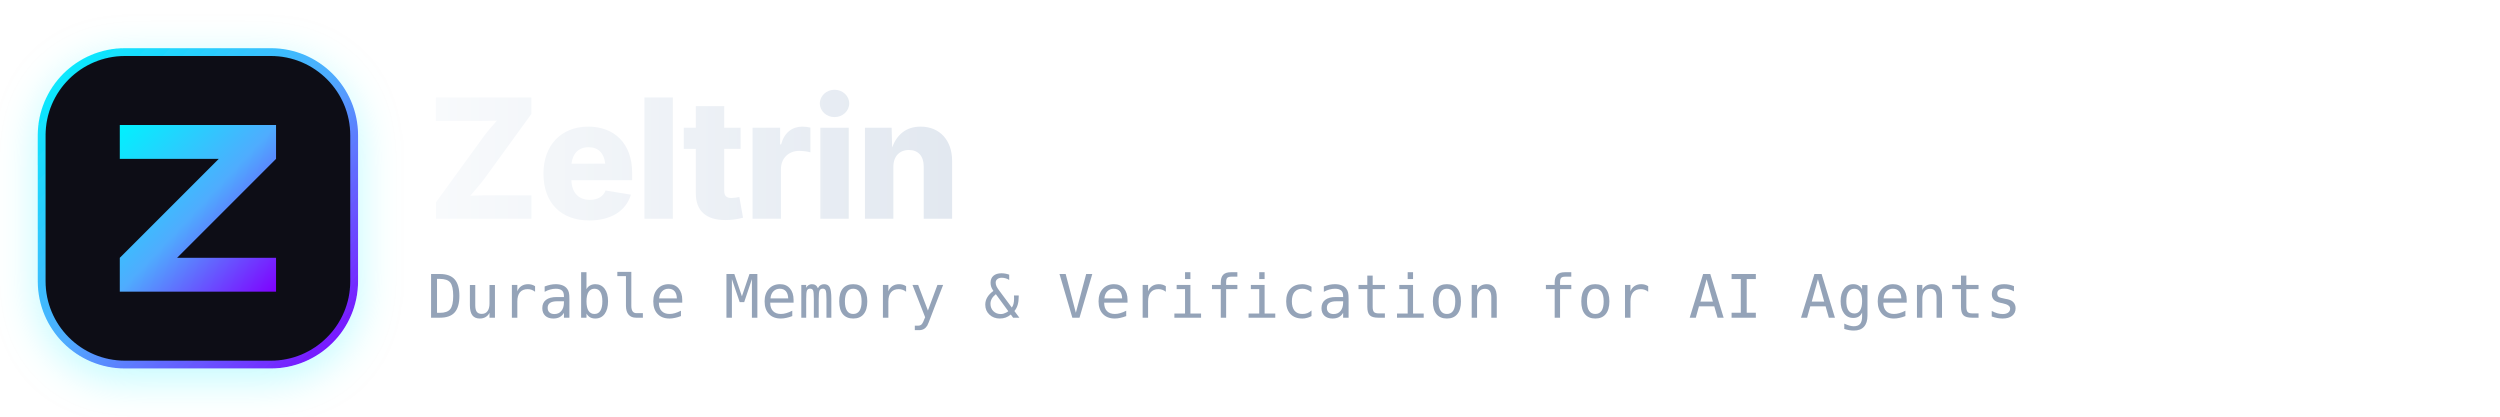
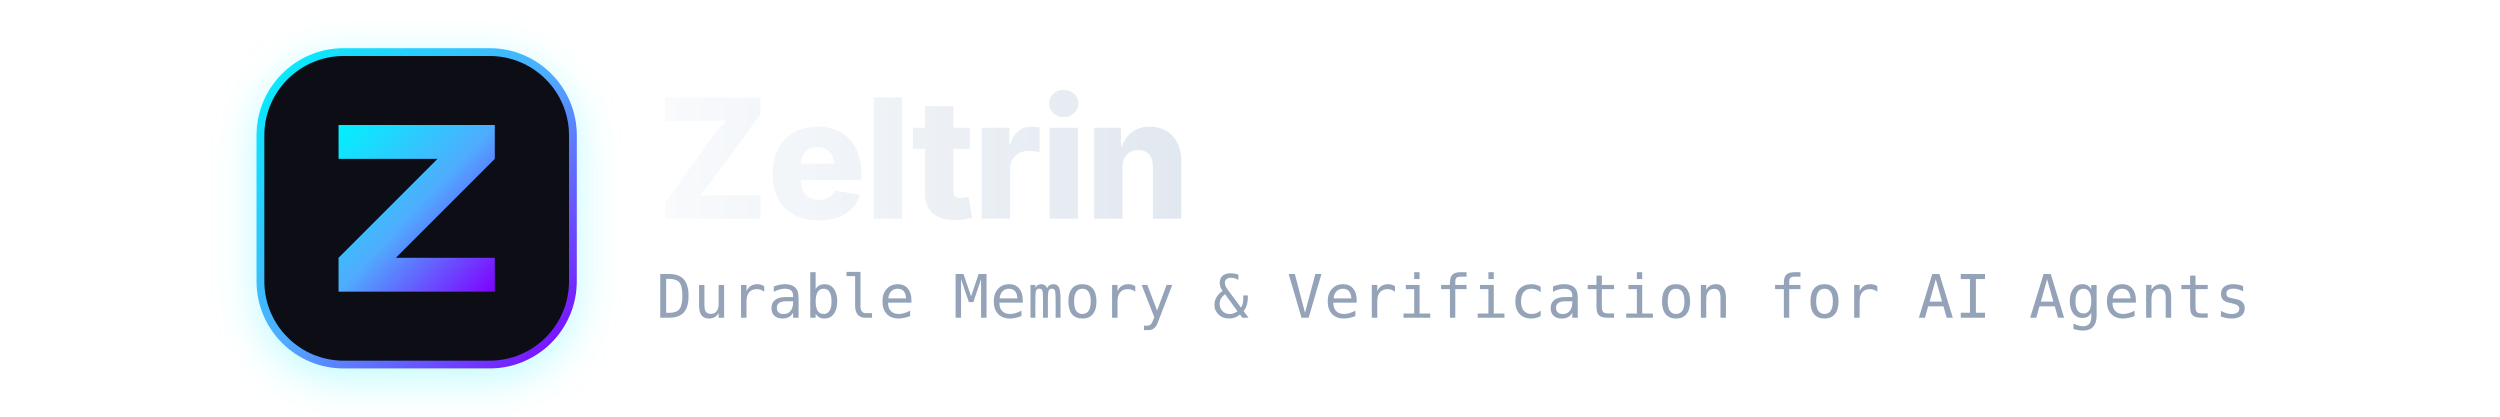
<svg xmlns="http://www.w3.org/2000/svg" width="480" height="80" viewBox="0 0 480 80">
  <defs>
    <linearGradient id="zGrad" x1="0%" y1="0%" x2="100%" y2="100%">
      <stop offset="0%" stop-color="#00f2fe" />
      <stop offset="50%" stop-color="#4facfe" />
      <stop offset="100%" stop-color="#7f00ff" />
    </linearGradient>
    <linearGradient id="textGrad" x1="0%" y1="0%" x2="100%" y2="0%">
      <stop offset="0%" stop-color="#f8fafc" />
      <stop offset="100%" stop-color="#e2e8f0" />
    </linearGradient>
    <filter id="glow" x="-20%" y="-20%" width="140%" height="140%">
      <feDropShadow dx="0" dy="2" stdDeviation="4" flood-color="#00f2fe" flood-opacity="0.25" />
    </filter>
  </defs>
-   <rect x="8" y="10" width="60" height="60" rx="16" fill="#0b0f19" stroke="url(#zGrad)" stroke-width="1.5" filter="url(#glow)" />
-   <path d="M 23,24 L 53,24 L 53,30.5 L 34,49.5 L 53,49.5 L 53,56 L 23,56 L 23,49.5 L 42,30.5 L 23,30.5 Z" fill="url(#zGrad)" />
-   <text x="82" y="42" font-family="-apple-system, BlinkMacSystemFont, 'Inter', 'Segoe UI', Roboto, sans-serif" font-size="32" font-weight="800" letter-spacing="-0.5" fill="url(#textGrad)">Zeltrin</text>
-   <text x="82" y="61" font-family="'JetBrains Mono', 'SF Mono', Menlo, Consolas, monospace" font-size="11.5" font-weight="500" letter-spacing="0.2" fill="#94a3b8">Durable Memory &amp; Verification for AI Agents</text>
+   <rect x="50" y="10" width="60" height="60" rx="16" fill="#0b0f19" stroke="url(#zGrad)" stroke-width="1.5" filter="url(#glow)" />
+   <path d="M 65,24 L 95,24 L 95,30.5 L 76,49.5 L 95,49.5 L 95,56 L 65,56 L 65,49.5 L 84,30.5 L 65,30.5 Z" fill="url(#zGrad)" />
+   <text x="126" y="42" font-family="-apple-system, BlinkMacSystemFont, 'Inter', 'Segoe UI', Roboto, sans-serif" font-size="32" font-weight="800" letter-spacing="-0.5" fill="url(#textGrad)">Zeltrin</text>
+   <text x="126" y="61" font-family="'JetBrains Mono', 'SF Mono', Menlo, Consolas, monospace" font-size="11.5" font-weight="500" letter-spacing="0.2" fill="#94a3b8">Durable Memory &amp; Verification for AI Agents</text>
</svg>
